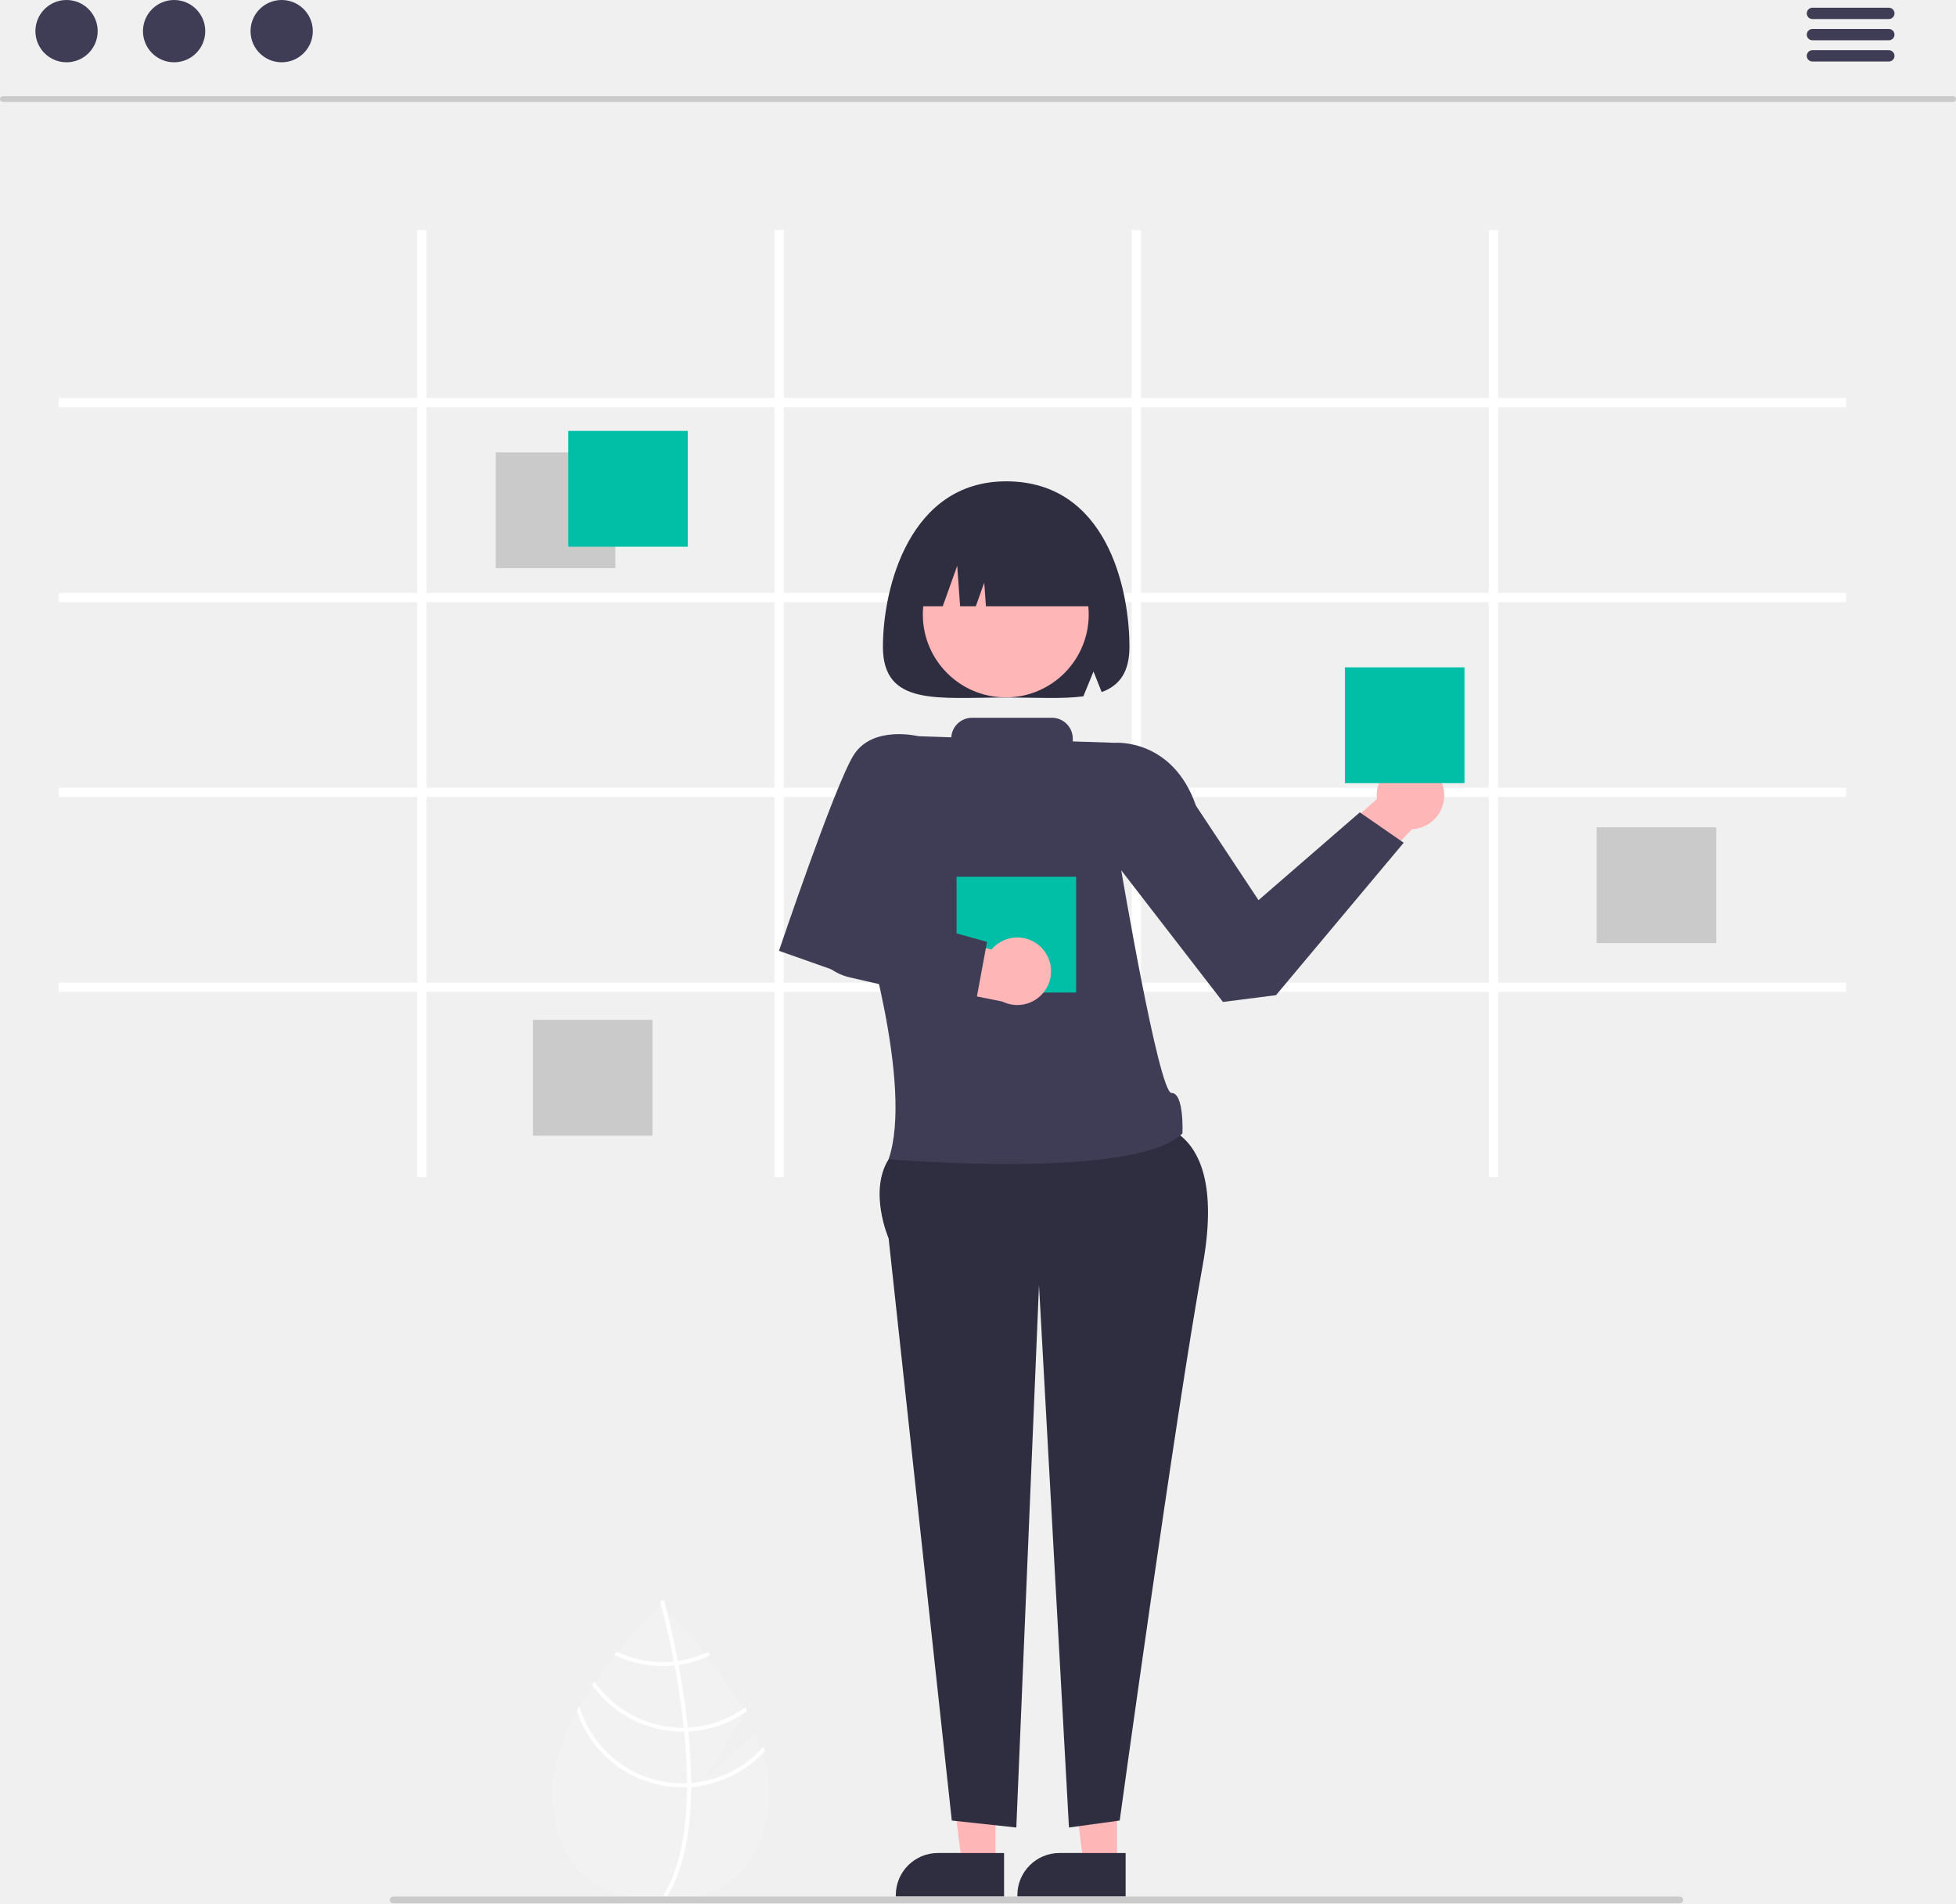
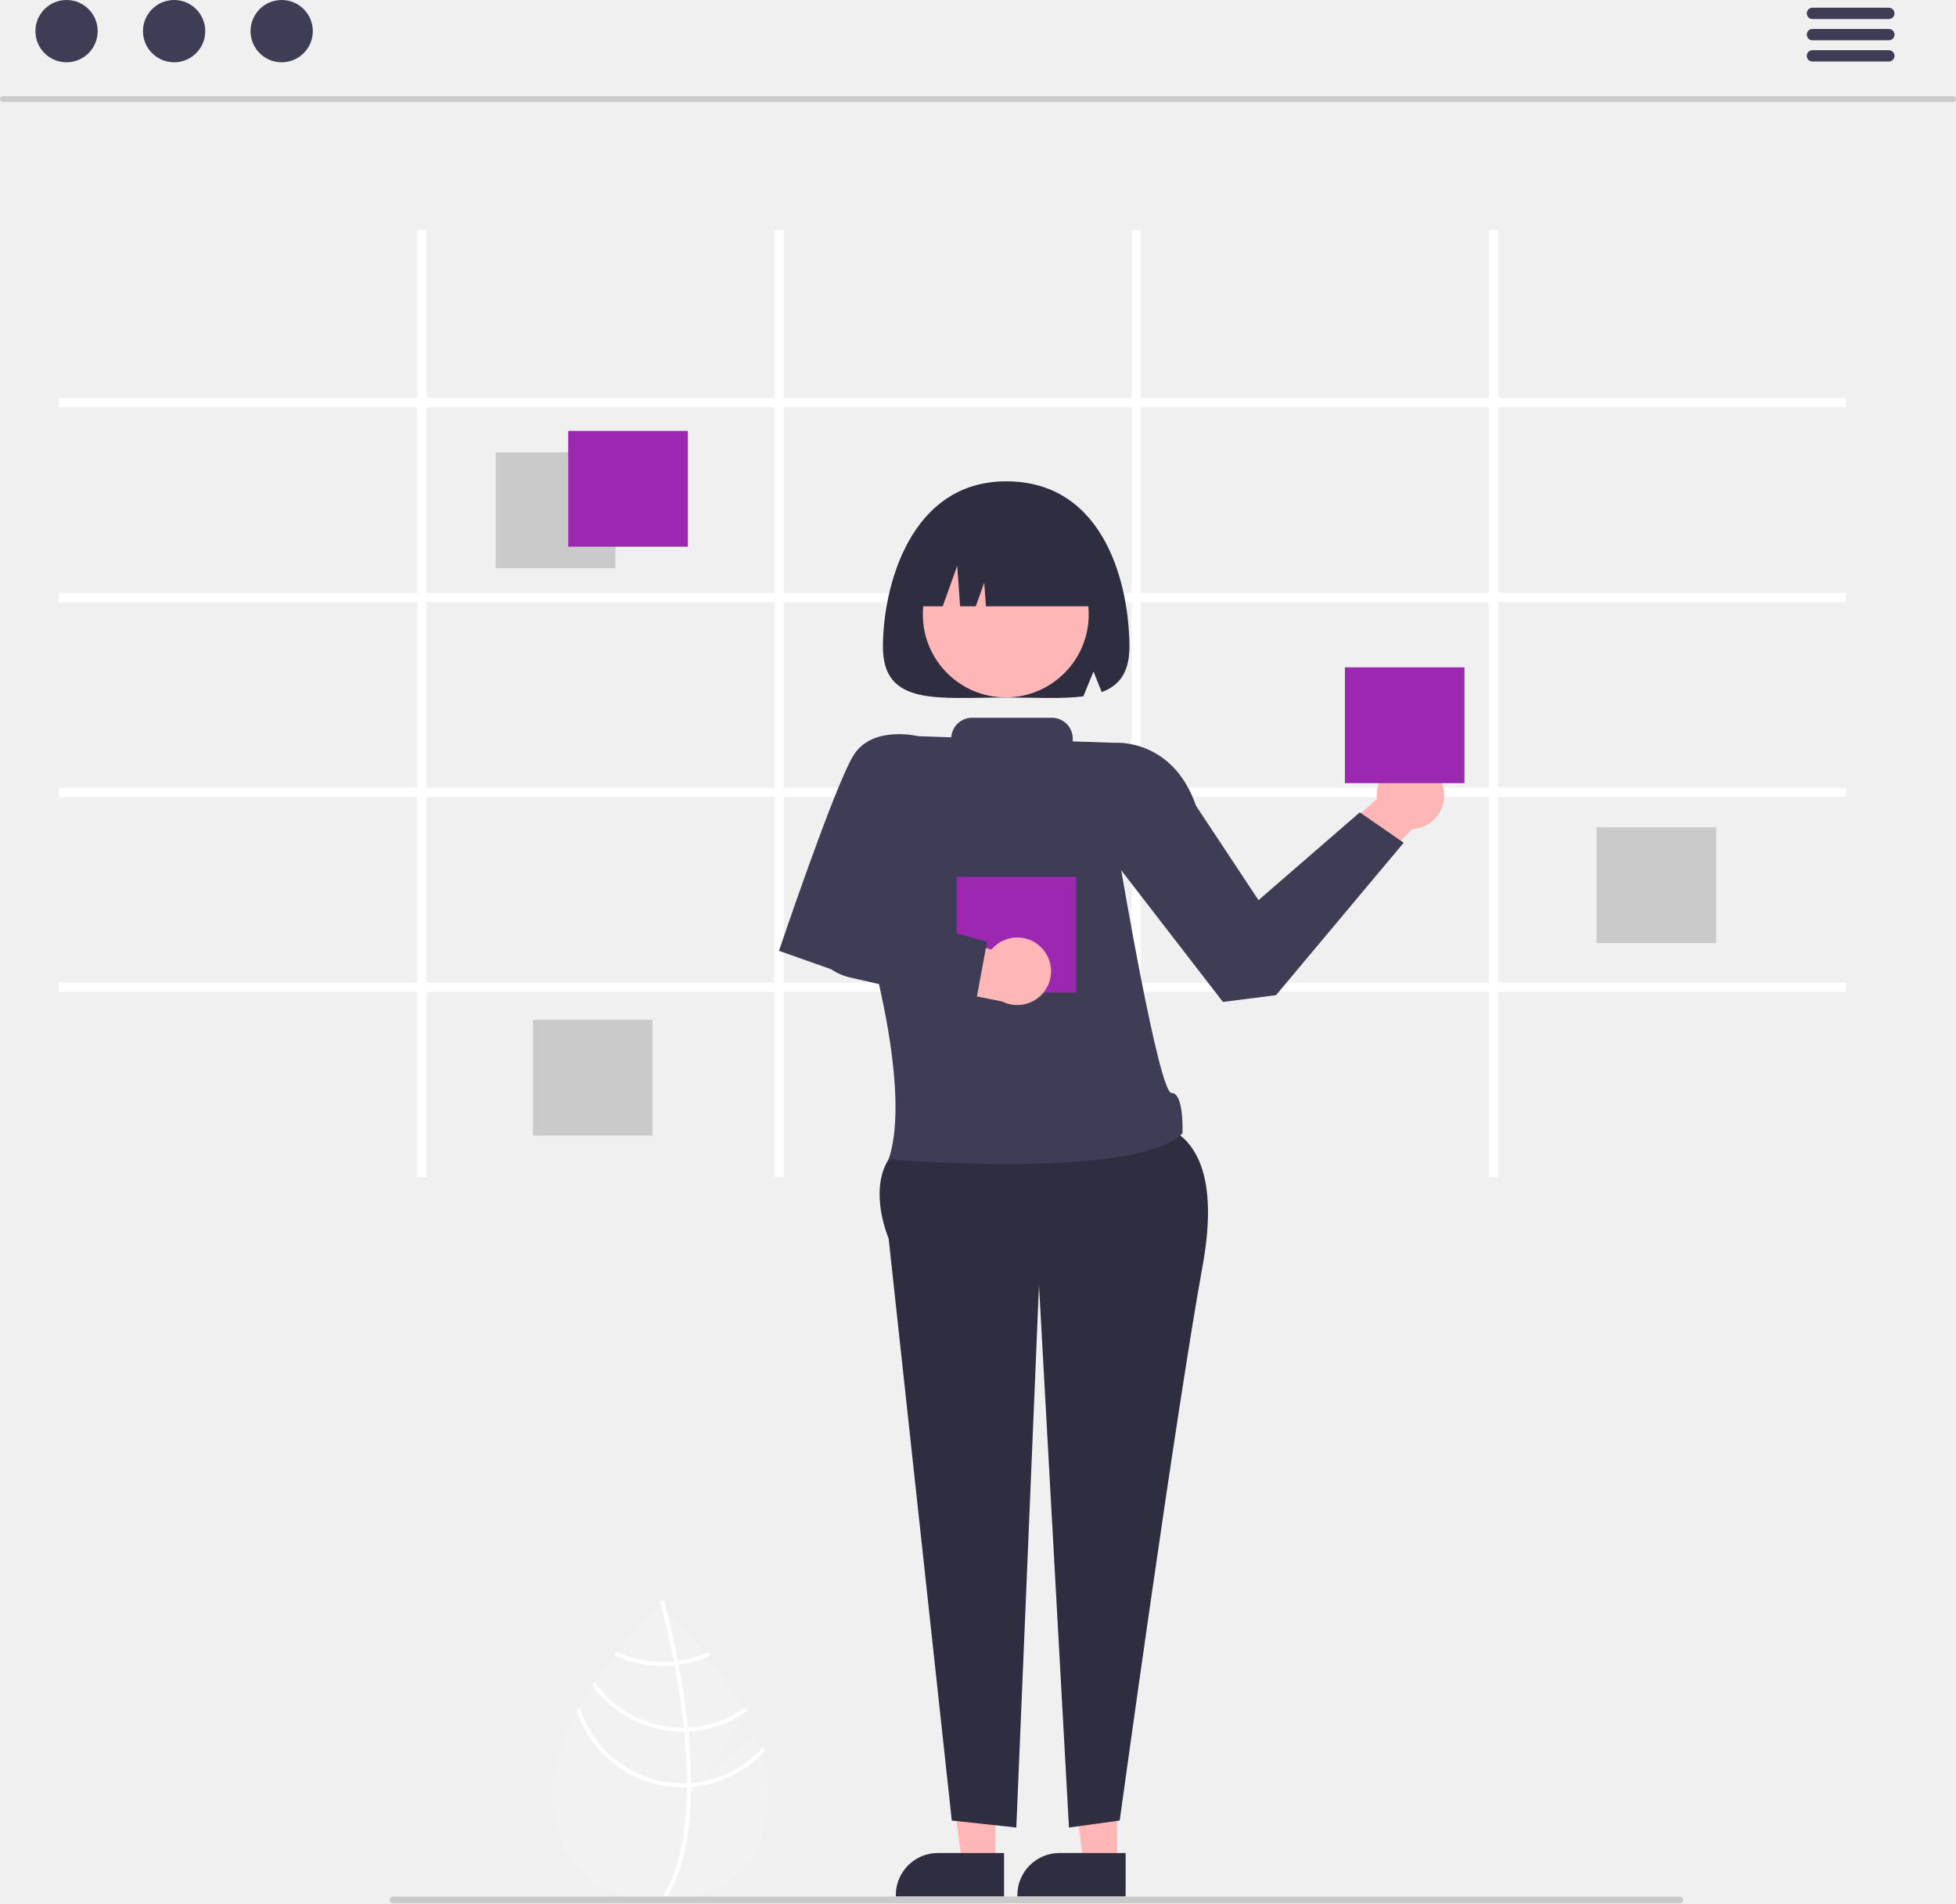
<svg xmlns="http://www.w3.org/2000/svg" data-name="Layer 1" width="579.232" height="563.506" viewBox="0 0 579.232 563.506">
  <path d="M534.026,681.496l-15.084,13.887,11.988-20.114c-9.444-17.127-24.891-31.929-24.891-31.929s-32.046,30.702-32.046,54.837,14.347,32.561,32.046,32.561c17.698,0,32.046-8.427,32.046-32.561C538.085,692.804,536.495,687.107,534.026,681.496Z" transform="translate(-310.3839 -168.2471)" fill="#f2f2f2" />
  <path d="M515.063,696.134v1.19c-.071,13.828-2.403,24.617-6.979,32.214-.065.112-.135.218-.2.33l-.512-.312-.489-.306c5.076-8.204,6.873-19.799,6.937-31.86.006-.389.012-.783.006-1.178-.018-5.106-.33-10.271-.83-15.288-.035-.389-.077-.783-.118-1.178-.695-6.619-1.696-12.944-2.721-18.439-.071-.389-.147-.777-.224-1.16-1.773-9.293-3.581-16.024-3.993-17.514-.047-.183-.077-.283-.082-.306l.559-.159.006-.006.565-.159c.006.024.106.359.271.984.63,2.332,2.267,8.663,3.875,17.014.071.377.147.766.218,1.154.836,4.458,1.655,9.44,2.303,14.67q.247,1.97.442,3.887c.047.395.088.789.124,1.178Q515.034,689.023,515.063,696.134Z" transform="translate(-310.3839 -168.2471)" fill="#fff" />
  <path d="M511.135,659.998c-.395.053-.795.106-1.201.147a32.49,32.49,0,0,1-3.321.171,31.603,31.603,0,0,1-13.663-3.086c-.247.312-.495.624-.748.942a32.774,32.774,0,0,0,14.411,3.321,33.616,33.616,0,0,0,3.545-.188c.4-.041.801-.094,1.195-.153a32.497,32.497,0,0,0,9.393-2.844q-.38-.486-.742-.954A31.495,31.495,0,0,1,511.135,659.998Z" transform="translate(-310.3839 -168.2471)" fill="#fff" />
  <path d="M514.097,679.709q-.61.035-1.219.035c-.124.006-.253.006-.377.006A31.771,31.771,0,0,1,486.424,666.129c-.236.347-.471.695-.701,1.048a32.951,32.951,0,0,0,26.778,13.751c.165,0,.33,0,.495-.006.412-.006.819-.018,1.225-.035a32.776,32.776,0,0,0,17.461-6.125c-.188-.347-.377-.695-.571-1.042A31.553,31.553,0,0,1,514.097,679.709Z" transform="translate(-310.3839 -168.2471)" fill="#fff" />
  <path d="M515.063,696.134c-.412.035-.824.059-1.237.077-.442.018-.883.029-1.325.029a31.857,31.857,0,0,1-30.541-22.921c-.265.477-.53.948-.783,1.425a33.024,33.024,0,0,0,31.324,22.673c.442,0,.883-.006,1.319-.029.418-.012.83-.035,1.243-.065a32.927,32.927,0,0,0,21.731-10.606c-.124-.436-.265-.866-.406-1.301A31.754,31.754,0,0,1,515.063,696.134Z" transform="translate(-310.3839 -168.2471)" fill="#fff" />
  <path d="M888.778,198.424H311.222a.838.838,0,0,1,0-1.677H888.778a.838.838,0,0,1,0,1.677Z" transform="translate(-310.3839 -168.2471)" fill="#cacaca" />
  <circle cx="19.706" cy="9.221" r="9.221" fill="#3f3d56" />
  <circle cx="51.559" cy="9.221" r="9.221" fill="#3f3d56" />
  <circle cx="83.413" cy="9.221" r="9.221" fill="#3f3d56" />
  <path d="M869.693,173.887H847.06a1.677,1.677,0,0,1,0-3.353H869.693a1.677,1.677,0,1,1,0,3.353Z" transform="translate(-310.3839 -168.2471)" fill="#3f3d56" />
  <path d="M869.693,180.174H847.06a1.677,1.677,0,0,1,0-3.353H869.693a1.677,1.677,0,1,1,0,3.353Z" transform="translate(-310.3839 -168.2471)" fill="#3f3d56" />
  <path d="M869.693,186.461H847.06a1.677,1.677,0,0,1,0-3.353H869.693a1.677,1.677,0,1,1,0,3.353Z" transform="translate(-310.3839 -168.2471)" fill="#3f3d56" />
  <rect x="17.399" y="68.086" width="529.28" height="280.42" fill="#f0f0f0" />
  <path d="M857.063,288.823v-2.75H754.033v-49.74h-2.75v49.74H648.253v-49.74h-2.75v49.74H542.473v-49.74h-2.75v49.74H436.693v-49.74h-2.75v49.74H327.783v2.75H433.943v54.95H327.783v2.75H433.943v54.95H327.783v2.75H433.943v54.94H327.783v2.75H433.943v54.84h2.75v-54.84H539.723v54.84h2.75v-54.84H645.503v54.84h2.75v-54.84H751.283v54.84h2.75v-54.84H857.063v-2.75H754.033v-54.94H857.063v-2.75H754.033V346.523H857.063v-2.75H754.033v-54.95Zm-317.34,170.34H436.693v-54.94H539.723Zm0-57.69H436.693V346.523H539.723Zm0-57.7H436.693v-54.95H539.723Zm105.78,115.39H542.473v-54.94H645.503Zm0-57.69H542.473V346.523H645.503Zm0-57.7H542.473v-54.95H645.503Zm105.78,115.39H648.253v-54.94H751.283Zm0-57.69H648.253V346.523H751.283Zm0-57.7H648.253v-54.95H751.283Z" transform="translate(-310.3839 -168.2471)" fill="#fff" />
  <rect x="146.805" y="133.939" width="35.409" height="34.28" fill="#cacaca" />
  <rect x="472.805" y="244.939" width="35.409" height="34.28" fill="#cacaca" />
  <rect x="157.805" y="301.939" width="35.409" height="34.28" fill="#cacaca" />
-   <rect x="168.27" y="127.579" width="35.409" height="34.28" fill="#00bfa6" />
+   <rect x="168.27" y="127.579" width="35.409" height="34.28" fill="#9C27B0" />
  <polygon points="370.13 270.076 412.149 232.639 424.545 238.781 374.149 291.639 370.13 270.076" fill="#ffb6b6" />
  <circle cx="417.679" cy="235.506" r="10" fill="#ffb6b6" />
  <polygon points="330.799 551.856 320.856 551.856 316.126 513.506 330.8 513.507 330.799 551.856" fill="#ffb6b6" />
  <path d="M643.718,729.741l-32.059-.001v-.405a12.479,12.479,0,0,1,12.478-12.478h.001l19.58.001Z" transform="translate(-310.3839 -168.2471)" fill="#2f2e41" />
  <polygon points="294.799 551.856 284.856 551.856 280.126 513.506 294.8 513.507 294.799 551.856" fill="#ffb6b6" />
  <path d="M607.718,729.741l-32.059-.001v-.405a12.479,12.479,0,0,1,12.478-12.478h.001l19.58.001Z" transform="translate(-310.3839 -168.2471)" fill="#2f2e41" />
  <path d="M649.533,500.886s25-2,17,42-24.571,164.361-24.571,164.361l-15.024,2.065L618.063,548.753l-6.715,160.56-19.107-2.065-18.708-172.361s-6.007-13.858-.003-23.429S649.533,500.886,649.533,500.886Z" transform="translate(-310.3839 -168.2471)" fill="#2f2e41" />
  <path d="M633.533,391.886l6.941-3.719s17.101-1.459,24.08,18.63L683.063,434.753l30-26,13,9-37.809,45.125-15.721,2.009-34-44Z" transform="translate(-310.3839 -168.2471)" fill="#3f3d56" />
  <path d="M608.346,310.753c-28.518,0-36.5,31.327-36.5,49,0,17.673,16.342,15,36.5,15,8.652,0,16.597.488,22.852-.347l3.009-7.347,2.421,6.088c5.135-1.887,8.218-5.721,8.218-13.394C644.846,342.08,637.846,310.753,608.346,310.753Z" transform="translate(-310.3839 -168.2471)" fill="#2f2e41" />
  <circle cx="297.841" cy="181.915" r="24.561" fill="#ffb6b6" />
  <path d="M579.846,347.753v0h9.714l4.286-12,.857,12h4.643l2.5-7,.5,7h34.5v0a26,26,0,0,0-26-26h-5A26,26,0,0,0,579.846,347.753Z" transform="translate(-310.3839 -168.2471)" fill="#2f2e41" />
-   <rect x="398.27" y="197.579" width="35.409" height="34.28" fill="#00bfa6" />
+   <rect x="398.27" y="197.579" width="35.409" height="34.28" fill="#9C27B0" />
  <path d="M657.304,491.838c-3.771.049-15.13-67.35-15.13-67.35l-1.7-36.32-12.411-.417V386.934a6.181,6.181,0,0,0-6.181-6.181h-23.638a6.176,6.176,0,0,0-6.161,5.788l-9.733-.327-16.856,53.554s15.532,49.76,8.036,71.689c0,0,73.038,6.272,87.021-7.649C660.55,503.808,661.075,491.789,657.304,491.838Z" transform="translate(-310.3839 -168.2471)" fill="#3f3d56" />
  <path d="M586.533,392.886,582.35,386.214s-13.61-3.365-19.214,5.654S541.063,449.753,541.063,449.753l17,6,19.291-27.046Z" transform="translate(-310.3839 -168.2471)" fill="#3f3d56" />
-   <rect x="283.27" y="259.579" width="35.409" height="34.28" fill="#00bfa6" />
+   <rect x="283.27" y="259.579" width="35.409" height="34.28" fill="#9C27B0" />
  <path d="M566.487,440.216,554.168,438.913l0,0a12.085,12.085,0,0,0,8.577,16.981l48.743,9.728-5.084-15.659Z" transform="translate(-310.3839 -168.2471)" fill="#ffb6b6" />
  <circle cx="301.251" cy="287.555" r="10" fill="#ffb6b6" />
  <path d="M599.152,466.106l-37.135-8.485a16.043,16.043,0,0,1-11.632-10.641l-1.501-4.628,9.637-7.584,44.153,12.341Z" transform="translate(-310.3839 -168.2471)" fill="#3f3d56" />
  <path d="M807.823,731.753h-381a1,1,0,1,1,0-2h381a1,1,0,0,1,0,2Z" transform="translate(-310.3839 -168.2471)" fill="#cacaca" />
</svg>
